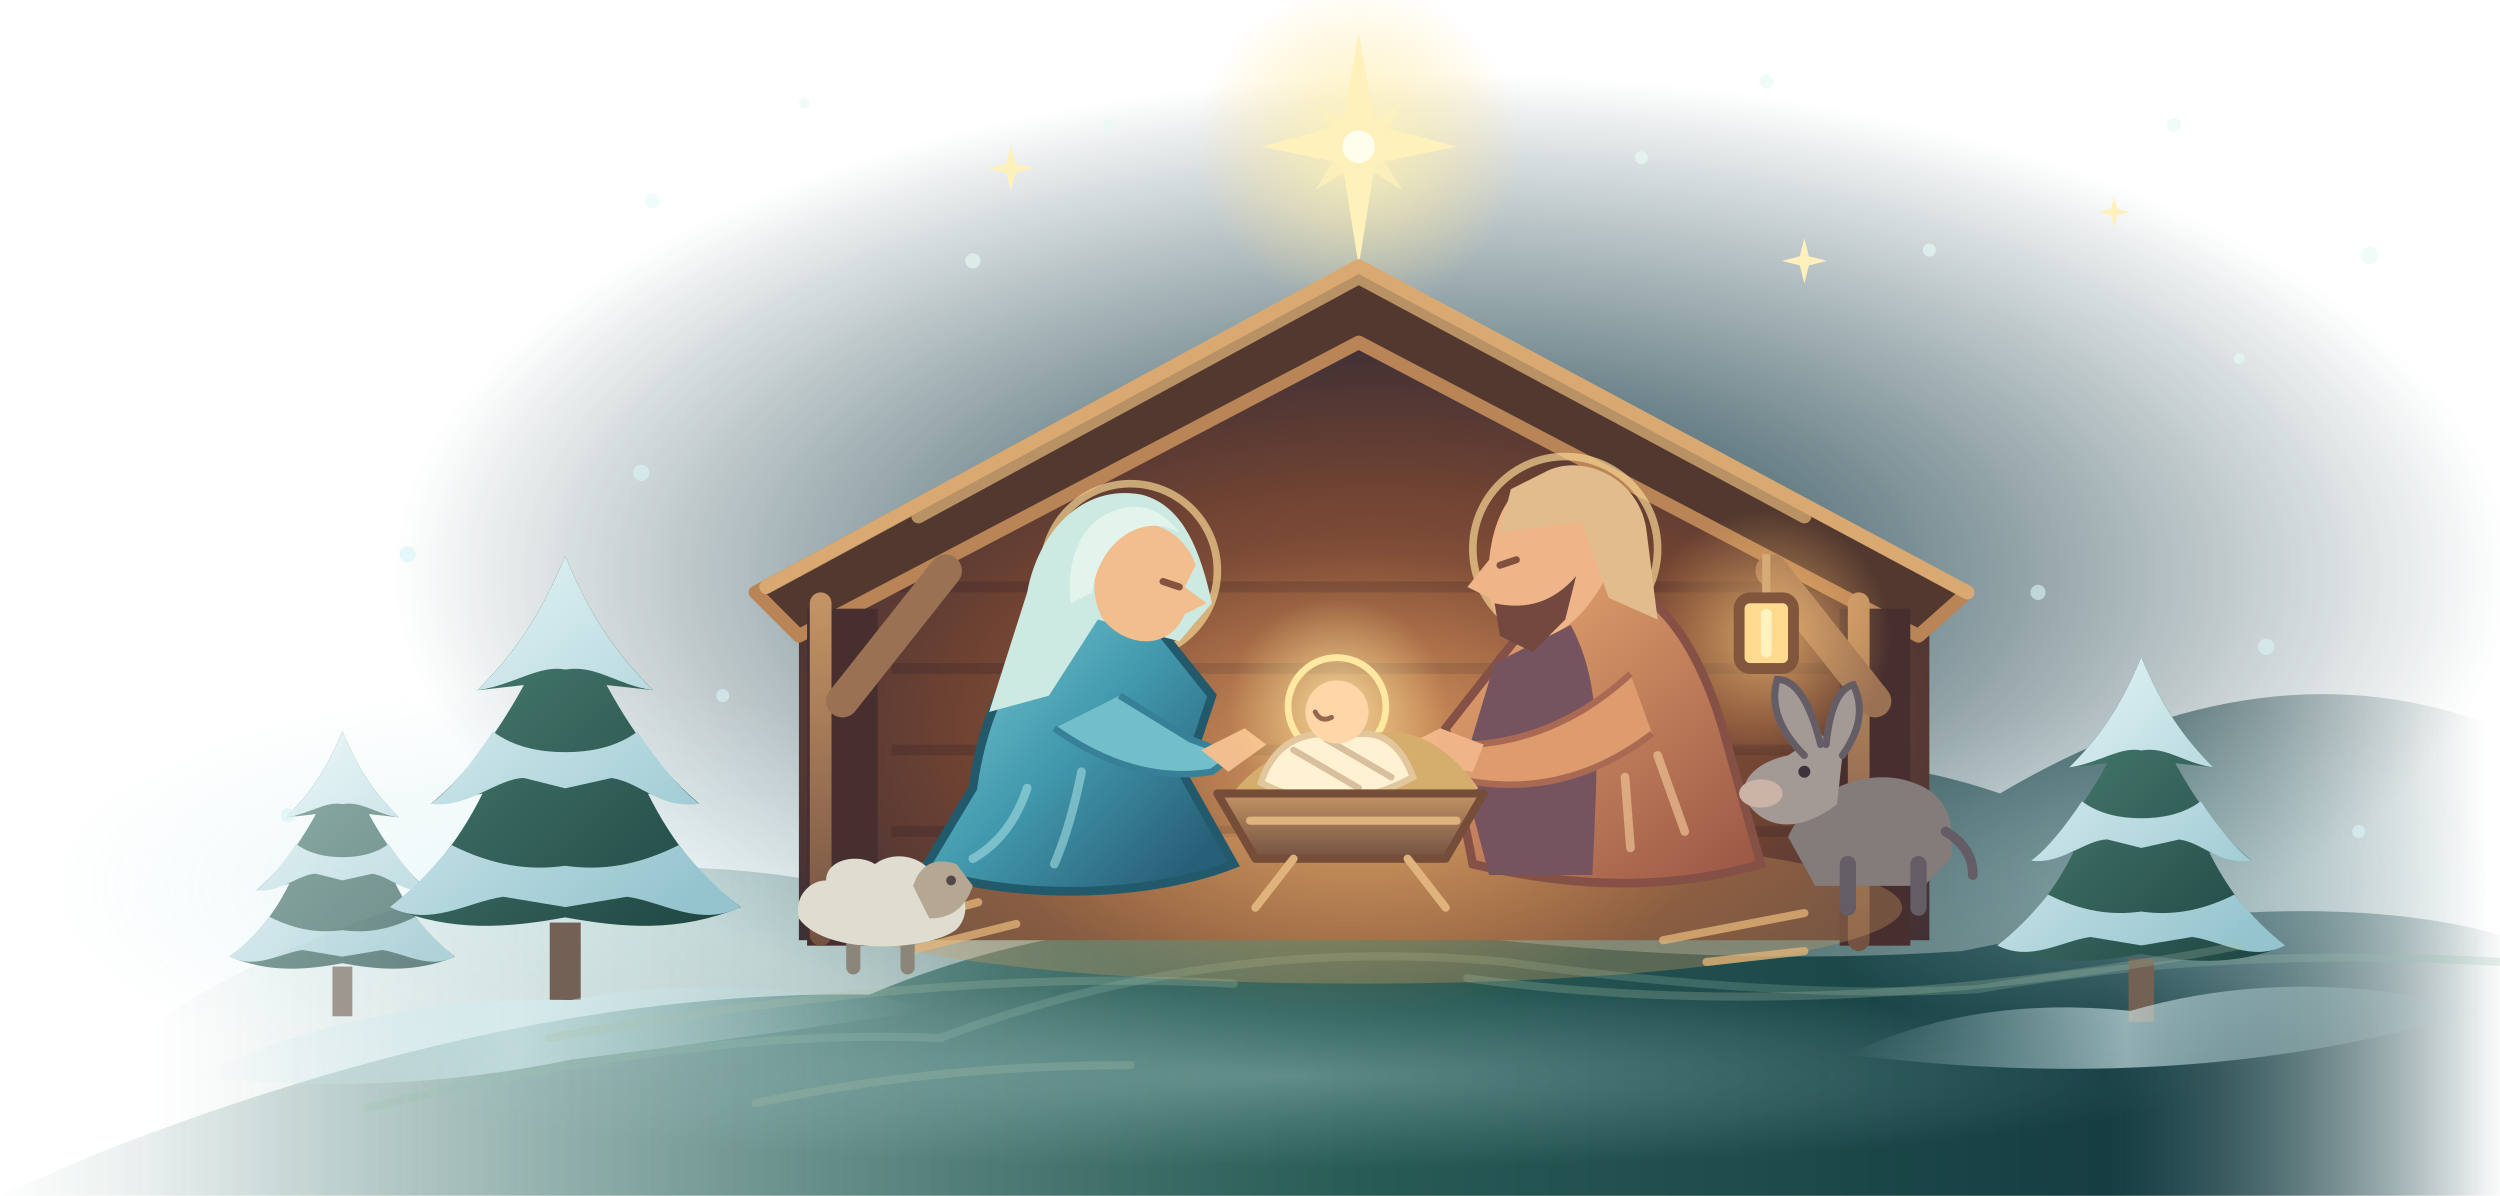
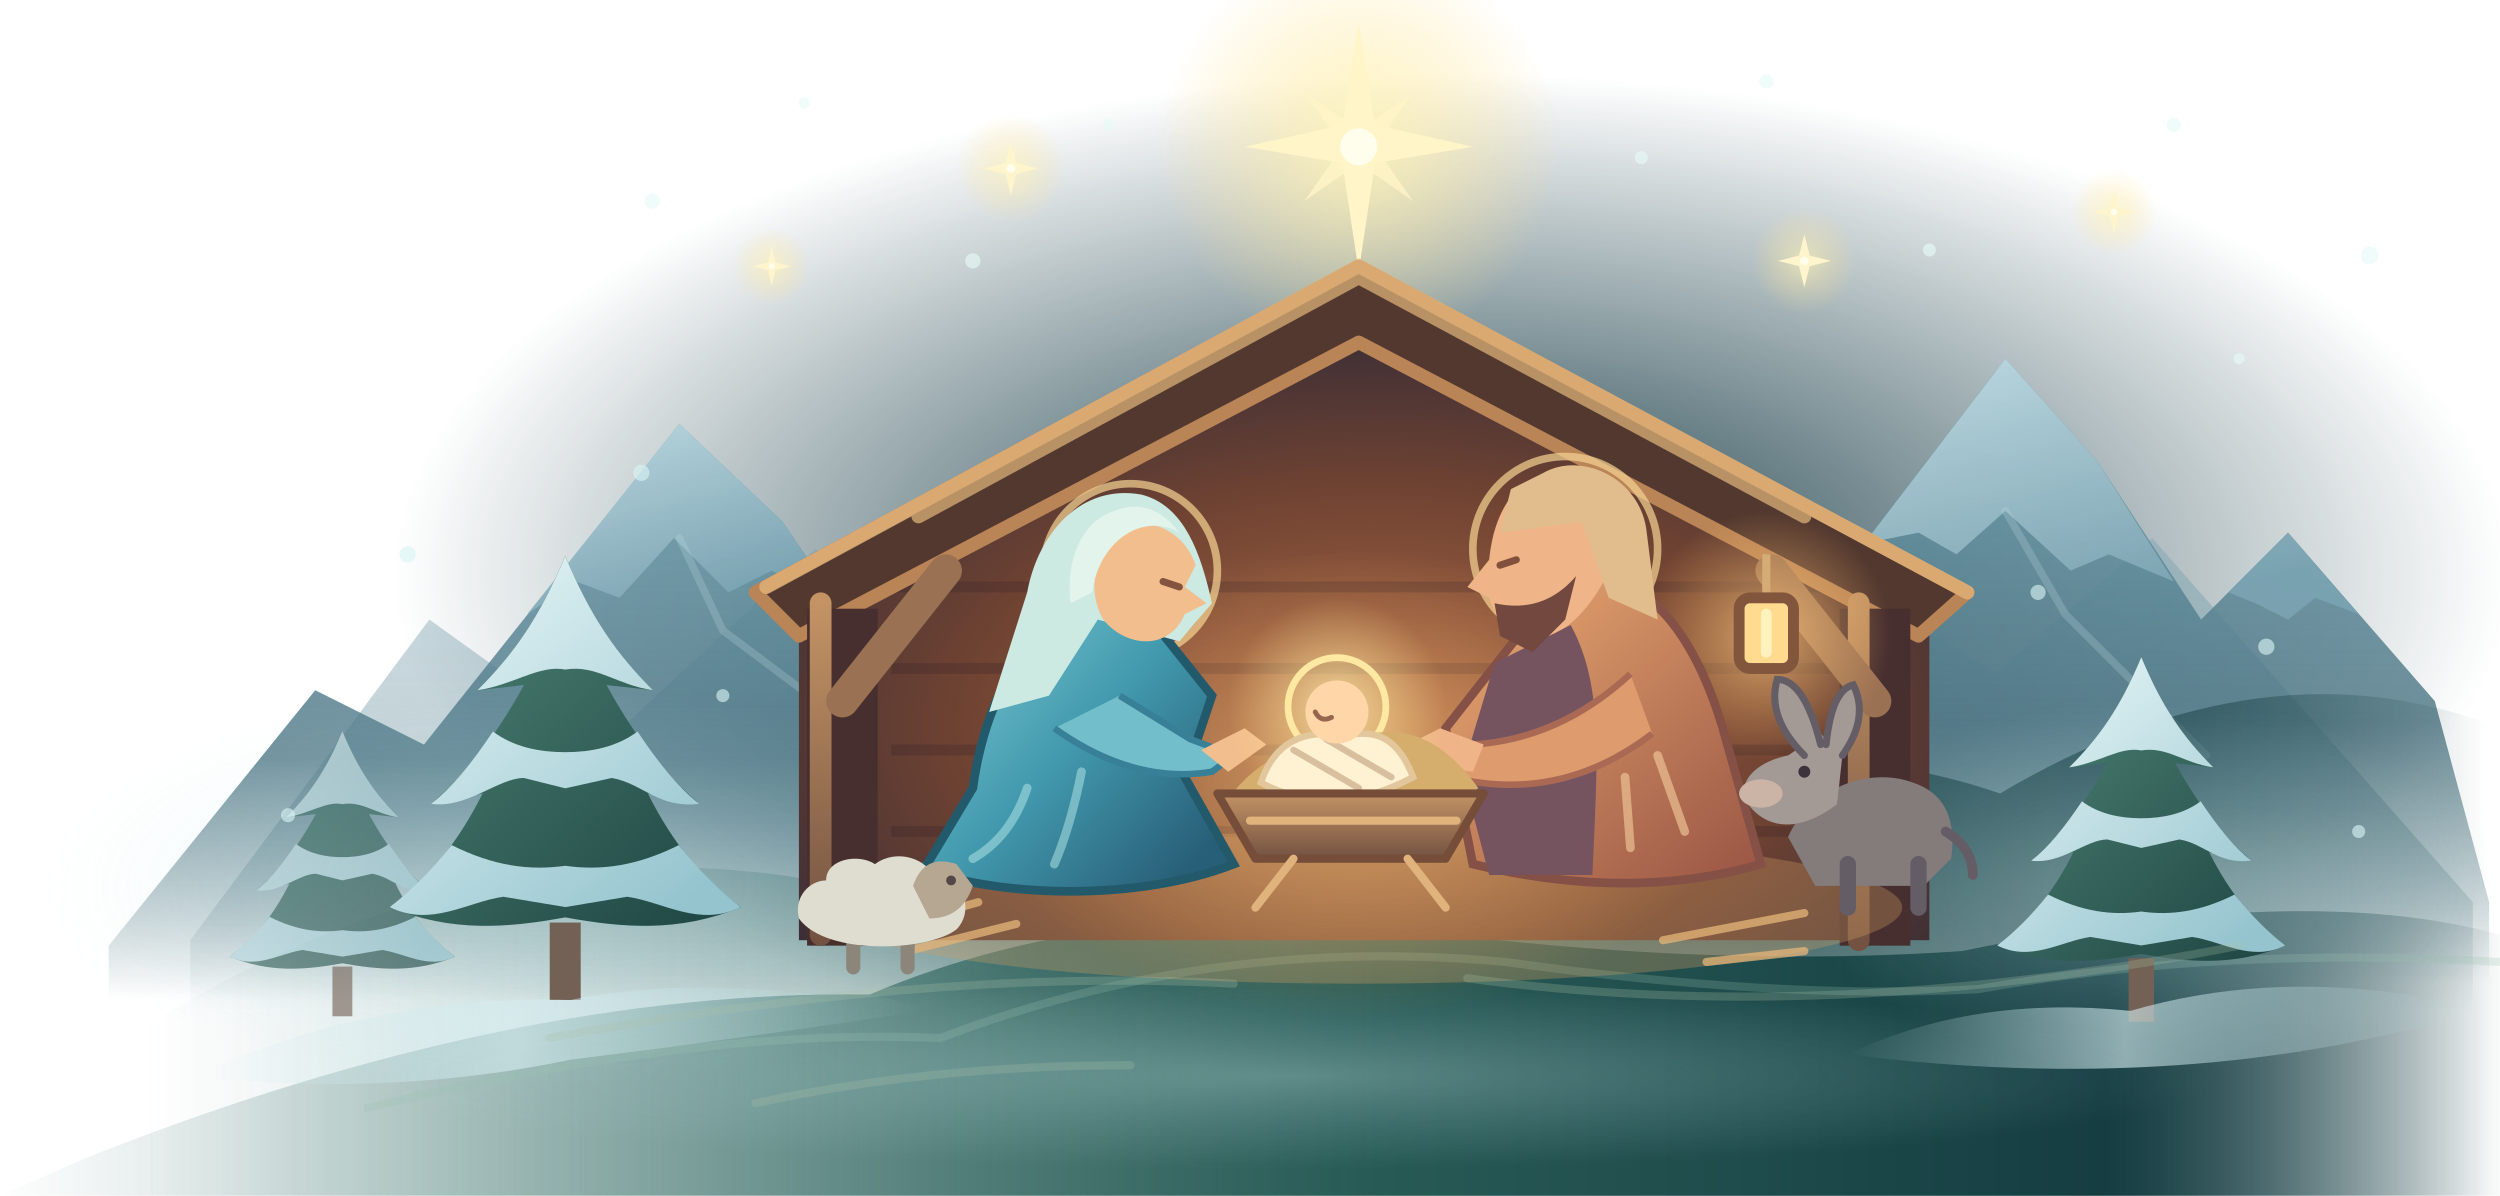
<svg xmlns="http://www.w3.org/2000/svg" width="460" height="220" viewBox="0 0 460 220">
  <style>
-     .starlight { animation:shine 4s ease-in-out infinite alternate; }
+     .starlight { animation:shine 3.2s ease-in-out infinite alternate; }
+     .star-glint { animation:twinkle 3.8s ease-in-out infinite; }
+     .star-glint:nth-child(2) { animation-delay:-1.5s; }
+     .star-glint:nth-child(3) { animation-delay:-2.8s; }
+     .star-glint:nth-child(4) { animation-delay:-.7s; }
    .lamplight { animation:shine 3.5s ease-in-out -1.7s infinite alternate; }
    @keyframes shine { from {opacity:.64} to {opacity:1} }
-     @media (prefers-reduced-motion:reduce) { .starlight,.lamplight {animation:none} }
+     @keyframes twinkle { 0%,100% {opacity:.42} 48% {opacity:1} }
+     @media (prefers-reduced-motion:reduce) { .starlight,.star-glint,.lamplight {animation:none} }
  </style>
  <defs>
    <radialGradient id="night" cx=".58" cy=".48" r=".42">
      <stop stop-color="#143943" />
      <stop offset="1" stop-color="#143943" stop-opacity="0" />
    </radialGradient>
    <radialGradient id="starlight">
      <stop stop-color="#fff4b5" stop-opacity=".86" />
      <stop offset="1" stop-color="#ffe291" stop-opacity="0" />
    </radialGradient>
    <radialGradient id="amber" cx=".51" cy=".66" r=".65">
      <stop stop-color="#ad6a47" />
      <stop offset=".56" stop-color="#704332" />
      <stop offset="1" stop-color="#342b36" />
    </radialGradient>
    <radialGradient id="lantern">
      <stop stop-color="#ffce83" stop-opacity=".7" />
      <stop offset="1" stop-color="#ffb966" stop-opacity="0" />
    </radialGradient>
+     <linearGradient id="mountain-slope" x2="0" y2="1">
+       <stop stop-color="#72a2b2" stop-opacity=".9" />
+       <stop offset=".58" stop-color="#477180" stop-opacity=".78" />
+       <stop offset="1" stop-color="#315c65" stop-opacity="0" />
+     </linearGradient>
+     <linearGradient id="mountain-snow" x2=".5" y2="1">
+       <stop stop-color="#cbe4ea" />
+       <stop offset="1" stop-color="#7ca5b4" />
+     </linearGradient>
    <linearGradient id="ground" x2="1" y2="0">
      <stop stop-color="#39756d" stop-opacity="0" />
      <stop offset=".55" stop-color="#285a55" />
      <stop offset=".84" stop-color="#153d42" />
      <stop offset="1" stop-color="#153d42" stop-opacity="0" />
    </linearGradient>
    <radialGradient id="snow-haze">
      <stop stop-color="#d3f3f4" stop-opacity=".52" />
      <stop offset=".55" stop-color="#bee5ea" stop-opacity=".24" />
      <stop offset="1" stop-color="#bee5ea" stop-opacity="0" />
    </radialGradient>
    <linearGradient id="snowbank">
      <stop stop-color="#c5e7ec" stop-opacity="0" />
      <stop offset=".44" stop-color="#d6edf0" stop-opacity=".62" />
      <stop offset="1" stop-color="#afd4da" stop-opacity="0" />
    </linearGradient>
    <linearGradient id="pine-needles" x2=".9" y2="1">
      <stop stop-color="#518879" />
      <stop offset="1" stop-color="#204744" />
    </linearGradient>
    <linearGradient id="pine-snow" x2=".8" y2="1">
      <stop stop-color="#edfafa" />
      <stop offset="1" stop-color="#95c4ce" />
    </linearGradient>
    <linearGradient id="robe" x2=".92" y2=".85">
      <stop stop-color="#84d2da" />
      <stop offset=".56" stop-color="#4299ad" />
      <stop offset="1" stop-color="#285f78" />
    </linearGradient>
    <linearGradient id="mantle" x2=".9" y2="1">
      <stop stop-color="#ecac73" />
      <stop offset="1" stop-color="#9d5846" />
    </linearGradient>
    <linearGradient id="wood" x2="0" y2="1">
      <stop stop-color="#c39364" />
      <stop offset="1" stop-color="#735242" />
    </linearGradient>
-     <path id="spark" d="M0-8 1.6-1.6 8 0 1.6 1.6 0 8-1.6 1.6-8 0-1.6-1.6Z" />
+     <g id="small-star">
+       <circle r="16" fill="url(#starlight)" opacity=".68" />
+       <path d="M0-8 1.6-1.6 8 0 1.6 1.6 0 8-1.6 1.6-8 0-1.6-1.6Z" fill="#fff5cc" />
+       <circle r="1.3" fill="#fffdeb" />
+     </g>
    <g id="snowy-pine">
      <path d="M-3-15H3V0H-3Z" fill="#726154" />
      <path d="M0-86c-5 12-10 19-17 26l9-1c-6 11-12 18-18 23l10-2c-5 10-11 17-18 22 12 5 23 4 34 2 11 2 22 3 34-2-7-5-13-12-18-22l10 2c-6-5-12-12-18-23l9 1C10-67 5-74 0-86Z" fill="url(#pine-needles)" />
      <path d="M0-86c-5 12-10 19-17 26 7-1 12-5 17-4 6-1 10 3 17 4C10-67 5-74 0-86Zm-14 34c-4 6-8 11-12 14 7 1 13-5 18-5l8 2 9-2c6 1 9 6 17 5-4-3-8-8-12-14-4 3-9 4-14 4s-10-1-14-4Zm-8 22c-4 5-8 9-12 12 8 4 15-1 22-2l12 2 12-2c7 1 14 6 22 2-4-3-8-7-12-12-8 4-15 5-22 4-7 1-14 0-22-4Z" fill="url(#pine-snow)" />
    </g>
  </defs>
  <path d="M0 0H460V220H0Z" fill="url(#night)" />
+   <g id="snowy-mountains">
+     <path d="M35 173 79 114l32 23 39-36 41 28 22-25 47 42 26-17 23 9 28-34 30 20 29-25 59 67v20H35Z" fill="url(#mountain-slope)" opacity=".42" />
+     <g fill="url(#mountain-slope)">
+       <path d="M20 174 58 127l20 10 47-59 19 18 17 25 14-8 44 45 26 26H20Z" />
+       <path d="M238 180l60-51 18 6 53-69 17 19 19 29 16-16 27 31 10 37v15Z" />
+     </g>
+     <g fill="url(#mountain-snow)" opacity=".83">
+       <path d="m97 113 28-35 19 18 10 15-12-6-8 4-10-10-10 11-8-3Z" />
+       <path d="m343 100 26-34 17 19 14 22-12-5-7 3-12-11-9 8-7-4Zm67 9 11-11 13 15-8-3-5 4-6-3Z" />
+     </g>
+     <path d="m125 99 8 17 28 21m208-43 11 19 26 26" fill="none" stroke="#bbd9e1" stroke-opacity=".26" stroke-width="1.4" stroke-linecap="round" />
+   </g>
  <g fill="#e6faf5" opacity=".64">
    <circle cx="120" cy="37" r="1.4" />
    <circle cx="148" cy="19" r="1" />
    <circle cx="179" cy="48" r="1.4" />
    <circle cx="204" cy="23" r="1.1" />
    <circle cx="302" cy="29" r="1.2" />
    <circle cx="325" cy="15" r="1.3" />
    <circle cx="355" cy="46" r="1.2" />
    <circle cx="400" cy="23" r="1.3" />
    <circle cx="436" cy="47" r="1.6" />
    <circle cx="412" cy="66" r="1" />
  </g>
-   <g class="starlight" fill="#fff1bc">
-     <circle cx="250" cy="27" r="30" fill="url(#starlight)" />
-     <path d="M250 6l3 17 15 4-15 3-3 19-3-19-15-3 15-4Z" />
-     <path d="m242 19 8 5 8-5-5 8 5 8-8-5-8 5 5-8Z" opacity=".72" />
-     <circle cx="250" cy="27" r="3" fill="#fffdeb" />
-     <use href="#spark" transform="translate(186 31) scale(.53)" />
-     <use href="#spark" transform="translate(332 48) scale(.52)" />
-     <use href="#spark" transform="translate(389 39) scale(.36)" />
+   <g class="starlight" fill="#fff5c8">
+     <circle cx="250" cy="27" r="37" fill="url(#starlight)" />
+     <path d="M250 4l3 19 18 4-18 3-3 20-3-20-18-3 18-4Z" />
+     <path d="m240 17 10 7 10-7-7 10 7 10-10-7-10 7 7-10Z" opacity=".78" />
+     <circle cx="250" cy="27" r="3.4" fill="#fffdeb" />
+   </g>
+   <g>
+     <use class="star-glint" href="#small-star" transform="translate(142 49) scale(.44)" />
+     <use class="star-glint" href="#small-star" transform="translate(186 31) scale(.62)" />
+     <use class="star-glint" href="#small-star" transform="translate(332 48) scale(.61)" />
+     <use class="star-glint" href="#small-star" transform="translate(389 39) scale(.49)" />
  </g>
  <path d="M25 190q61-39 125-28 51 8 94-1 72-33 124-15 49-29 92-12v86H25Z" fill="url(#ground)" opacity=".65" />
  <path d="M16 213q78-31 144-30 47-20 107-11 50 6 94 3 63-13 99-3v48H0Z" fill="url(#ground)" />
  <path d="M67 204q61-15 106-13 50-19 104-14 50 7 87 5 45-8 96-5" fill="none" stroke="#96c2ac" stroke-opacity=".24" stroke-width="1.5" />
  <ellipse cx="100" cy="163" rx="93" ry="37" fill="url(#snow-haze)" opacity=".65" />
  <ellipse cx="396" cy="163" rx="64" ry="34" fill="url(#snow-haze)" opacity=".68" />
  <use href="#snowy-pine" transform="translate(63 187) scale(.61)" opacity=".62" />
  <use href="#snowy-pine" transform="translate(104 184) scale(.95)" />
  <use href="#snowy-pine" transform="translate(394 188) scale(.78)" />
  <path d="M36 198q32-15 69-14 19-4 45-1 12-1 20 3-33 5-65 9-34 7-69 3Z" fill="url(#snowbank)" />
  <path d="M340 194q23-11 52-8 24-7 51-3l13 3q-53 16-116 8Z" fill="url(#snowbank)" />
  <ellipse cx="237" cy="198" rx="170" ry="17" fill="url(#snow-haze)" opacity=".58" />
  <g fill="#d9f4f5" opacity=".62">
    <circle cx="75" cy="102" r="1.5" />
    <circle cx="118" cy="87" r="1.5" />
    <circle cx="133" cy="128" r="1.2" />
    <circle cx="53" cy="150" r="1.3" />
    <circle cx="375" cy="109" r="1.4" />
    <circle cx="417" cy="119" r="1.5" />
    <circle cx="434" cy="153" r="1.2" />
  </g>
  <path d="M147 107 250 55l105 52v66H147Z" fill="url(#amber)" />
  <path d="M164 108h174m-174 15h174m-174 15h174m-174 15h174" fill="none" stroke="#301f26" stroke-opacity=".24" stroke-width="2" />
  <path d="M139 109 250 49l112 60-9 8-103-54-103 54Z" fill="#52382f" stroke="#b98456" stroke-width="2.5" stroke-linejoin="round" />
  <path d="M141 108 250 49l112 60m-193-14 81-44 82 44" fill="none" stroke="#e8bb7e" stroke-opacity=".68" stroke-width="2.6" stroke-linecap="round" />
  <path d="M155 112v62m190-62v62" fill="none" stroke="#472f2f" stroke-width="13" />
  <path d="M151 111v61m191-61v62" fill="none" stroke="url(#wood)" stroke-width="4" stroke-linecap="round" />
  <path d="m155 129 19-24m171 24-19-24" fill="none" stroke="#9b7154" stroke-width="6" stroke-linecap="round" />
  <ellipse cx="250" cy="167" rx="100" ry="14" fill="#d49c63" opacity=".32" />
  <path d="m162 171 18-5m-13 9 20-5m119 3 26-5m-18 9 18-2" fill="none" stroke="#e3b478" stroke-width="1.5" stroke-linecap="round" opacity=".76" />
  <g class="lamplight">
    <circle cx="325" cy="117" r="23" fill="url(#lantern)" />
    <path d="M325 102v9" stroke="#d5ac76" stroke-width="1.5" />
    <rect x="320" y="110" width="10" height="13" rx="2" fill="#ffda8f" stroke="#82553d" stroke-width="2" />
    <path d="M325 113v7" stroke="#fff2be" stroke-width="2" stroke-linecap="round" />
  </g>
  <g>
    <ellipse cx="249" cy="144" rx="69" ry="43" fill="url(#lantern)" opacity=".75" />
    <circle cx="208" cy="105" r="16" fill="none" stroke="#f6d493" stroke-width="1.4" opacity=".7" />
    <path d="M207 108c-13 2-25 15-28 37l-9 15c14 5 39 6 57-1l-9-16 5-15Z" fill="url(#robe)" stroke="#22596b" stroke-width="1.6" />
    <path d="M210 91c-11-2-19 7-21 18l-7 22 11-3 9-14 15 4 6-7c-2-9-5-18-13-20Z" fill="#cce9e2" />
    <path d="M207 97c5-2 11 1 13 7l-2 4 4 3-4 2c-3 7-11 6-15 1-3-5-2-13 4-17Z" fill="#f3be8d" />
    <path d="M201 109c1-9 9-15 16-11-3-4-7-6-12-4-6 2-9 9-8 17Z" fill="#e2f4eb" />
    <path d="m214 107 3 1" stroke="#855441" stroke-width="1.3" stroke-linecap="round" />
    <path d="M194 134c7 5 17 10 29 8l4-3-8-3-13-8" fill="#72becb" stroke="#388097" stroke-width="1.2" />
    <path d="m221 138 8-4 4 3-7 5" fill="#f3be8d" />
    <path d="M189 145q-3 9-10 13m20-16q-2 10-5 17" fill="none" stroke="#abe2e3" stroke-opacity=".55" stroke-width="1.6" stroke-linecap="round" />
    <circle cx="288" cy="101" r="17" fill="none" stroke="#f6d493" stroke-width="1.4" opacity=".7" />
    <path d="M288 106c13-2 23 8 29 28l7 25q-24 7-53 0l-5-25Z" fill="url(#mantle)" stroke="#855046" stroke-width="1.6" />
    <path d="M289 115c6 11 5 24 4 46h-19l-5-19 6-20Z" fill="#75545f" />
    <path d="M289 87c-9-1-14 6-15 16l-4 5 4 2c2 6 6 10 13 6 4-2 8-8 10-13l-1-9Z" fill="#efb588" />
    <path d="M284 87c7-4 18 1 19 11l2 16-9-4-5-14-15 2 2-8Z" fill="#e1bd8e" />
    <path d="M275 111q9 2 15-5l-2 8-6 6-6-3Z" fill="#72483f" />
    <path d="m276 104 3-1" stroke="#82513e" stroke-width="1.3" stroke-linecap="round" />
    <path d="M300 124q-13 12-29 13l-4 6q20 5 37-8" fill="#dd9b6e" stroke="#aa6953" stroke-width="1.2" />
    <path d="m273 137-8-3-6 3 4 4 8 1" fill="#efb588" />
    <path d="M310 153l-5-14m-5 17-1-13" fill="none" stroke="#f1c899" stroke-opacity=".64" stroke-width="1.6" stroke-linecap="round" />
    <circle cx="246" cy="130" r="20" fill="url(#starlight)" opacity=".82" />
    <circle cx="246" cy="130" r="9" fill="none" stroke="#ffe8a2" stroke-width="1.25" />
    <path d="M226 147q8-11 23-11 13-5 23 9l-11 10-24 1Z" fill="#d5ae6e" />
    <path d="M244 135q-9 0-12 9 13 7 28-1-3-8-9-8Z" fill="#fff2d3" stroke="#e2c79c" stroke-width="1.2" />
    <path d="m238 138 12 7m-6-9 12 7" stroke="#d8bf9e" stroke-width="1.2" stroke-linecap="round" />
    <circle cx="246" cy="131" r="5.8" fill="#ffd6a8" />
    <path d="M242 131q1 2 3 1" fill="none" stroke="#98654f" stroke-width=".9" stroke-linecap="round" />
    <path d="M224 146h49l-7 12h-35Z" fill="url(#wood)" stroke="#764d38" stroke-width="1.5" stroke-linejoin="round" />
    <path d="M230 151h38m-30 7-7 9m28-9 7 9" fill="none" stroke="#e0b37d" stroke-width="1.5" stroke-linecap="round" />
  </g>
  <g>
    <path d="M329 154c4-9 15-13 23-10 6 2 8 7 7 14l-5 5h-20Z" fill="#847b7b" />
    <path d="M340 159v8m13-8v8" stroke="#645d66" stroke-width="3" stroke-linecap="round" />
    <path d="M338 148c-8 6-14 4-17-1-1-4 3-7 8-8l6-4 4 4Z" fill="#a49a95" />
    <path d="M332 139q-7-7-5-14 5 0 8 12m1 0q1-10 5-11 3 6-2 13" fill="#a49a95" stroke="#645d66" stroke-width="1.3" stroke-linecap="round" />
    <ellipse cx="324" cy="146" rx="4" ry="2.6" fill="#cbb4a5" />
    <circle cx="332" cy="142" r="1.1" fill="#3d333c" />
    <path d="M358 153q5 3 5 8" fill="none" stroke="#645d66" stroke-width="1.8" stroke-linecap="round" />
    <path d="M157 172v6m10-6v6" stroke="#8c867a" stroke-width="2.6" stroke-linecap="round" />
    <path d="M147 169c-1-4 2-7 5-7 0-4 6-5 9-3 4-3 10-1 11 3 6 0 7 6 4 9-5 4-24 5-29-2Z" fill="#dfddd0" />
    <path d="M168 163q2-6 8-4l3 4q-2 6-8 6Z" fill="#b6a793" />
    <circle cx="175" cy="162" r=".9" fill="#544747" />
  </g>
  <path d="M101 191q72-13 126-10m43-1q66 9 142-6m-273 29q32-7 69-7" fill="none" stroke="#a9c2a8" stroke-opacity=".26" stroke-width="1.5" stroke-linecap="round" />
</svg>
